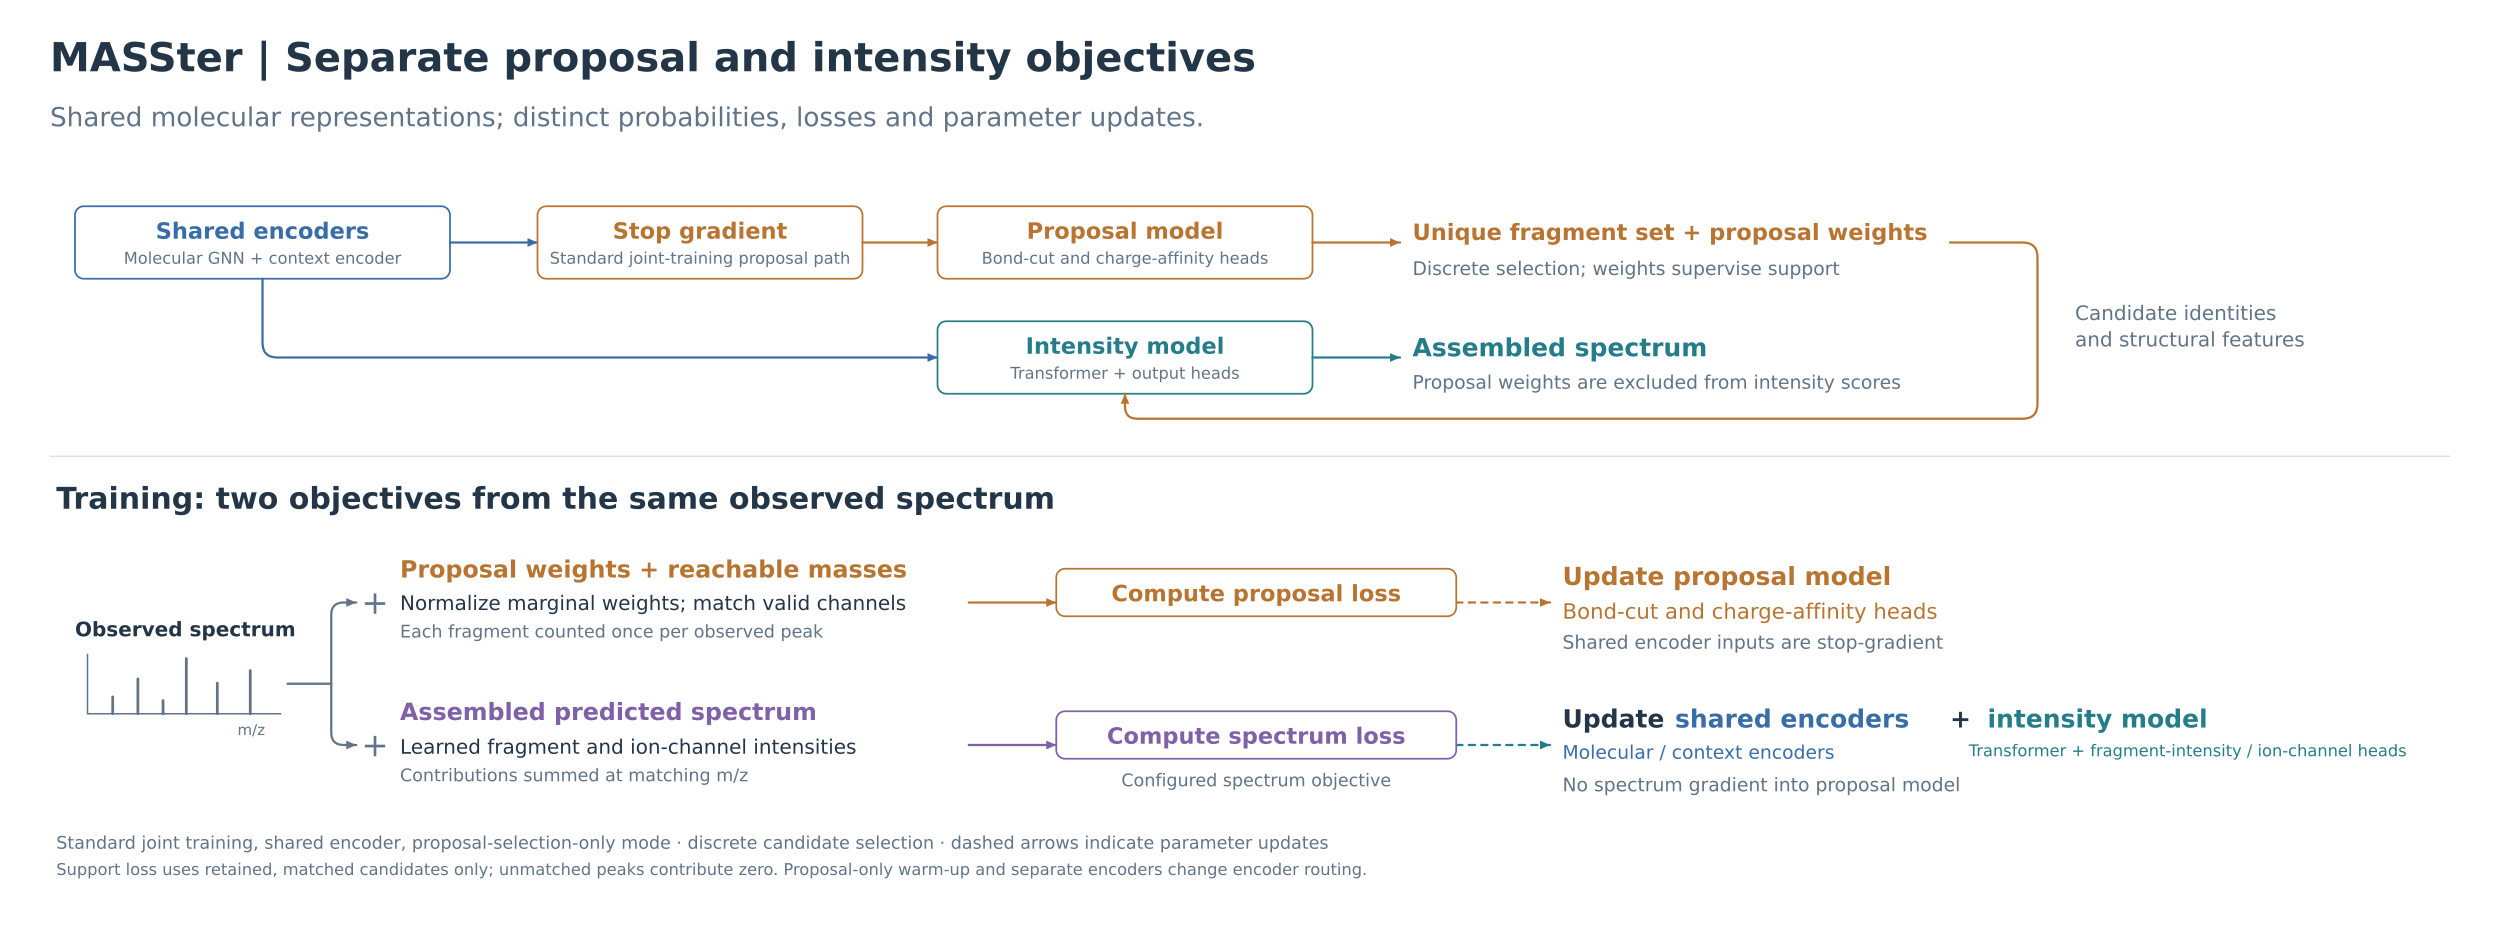
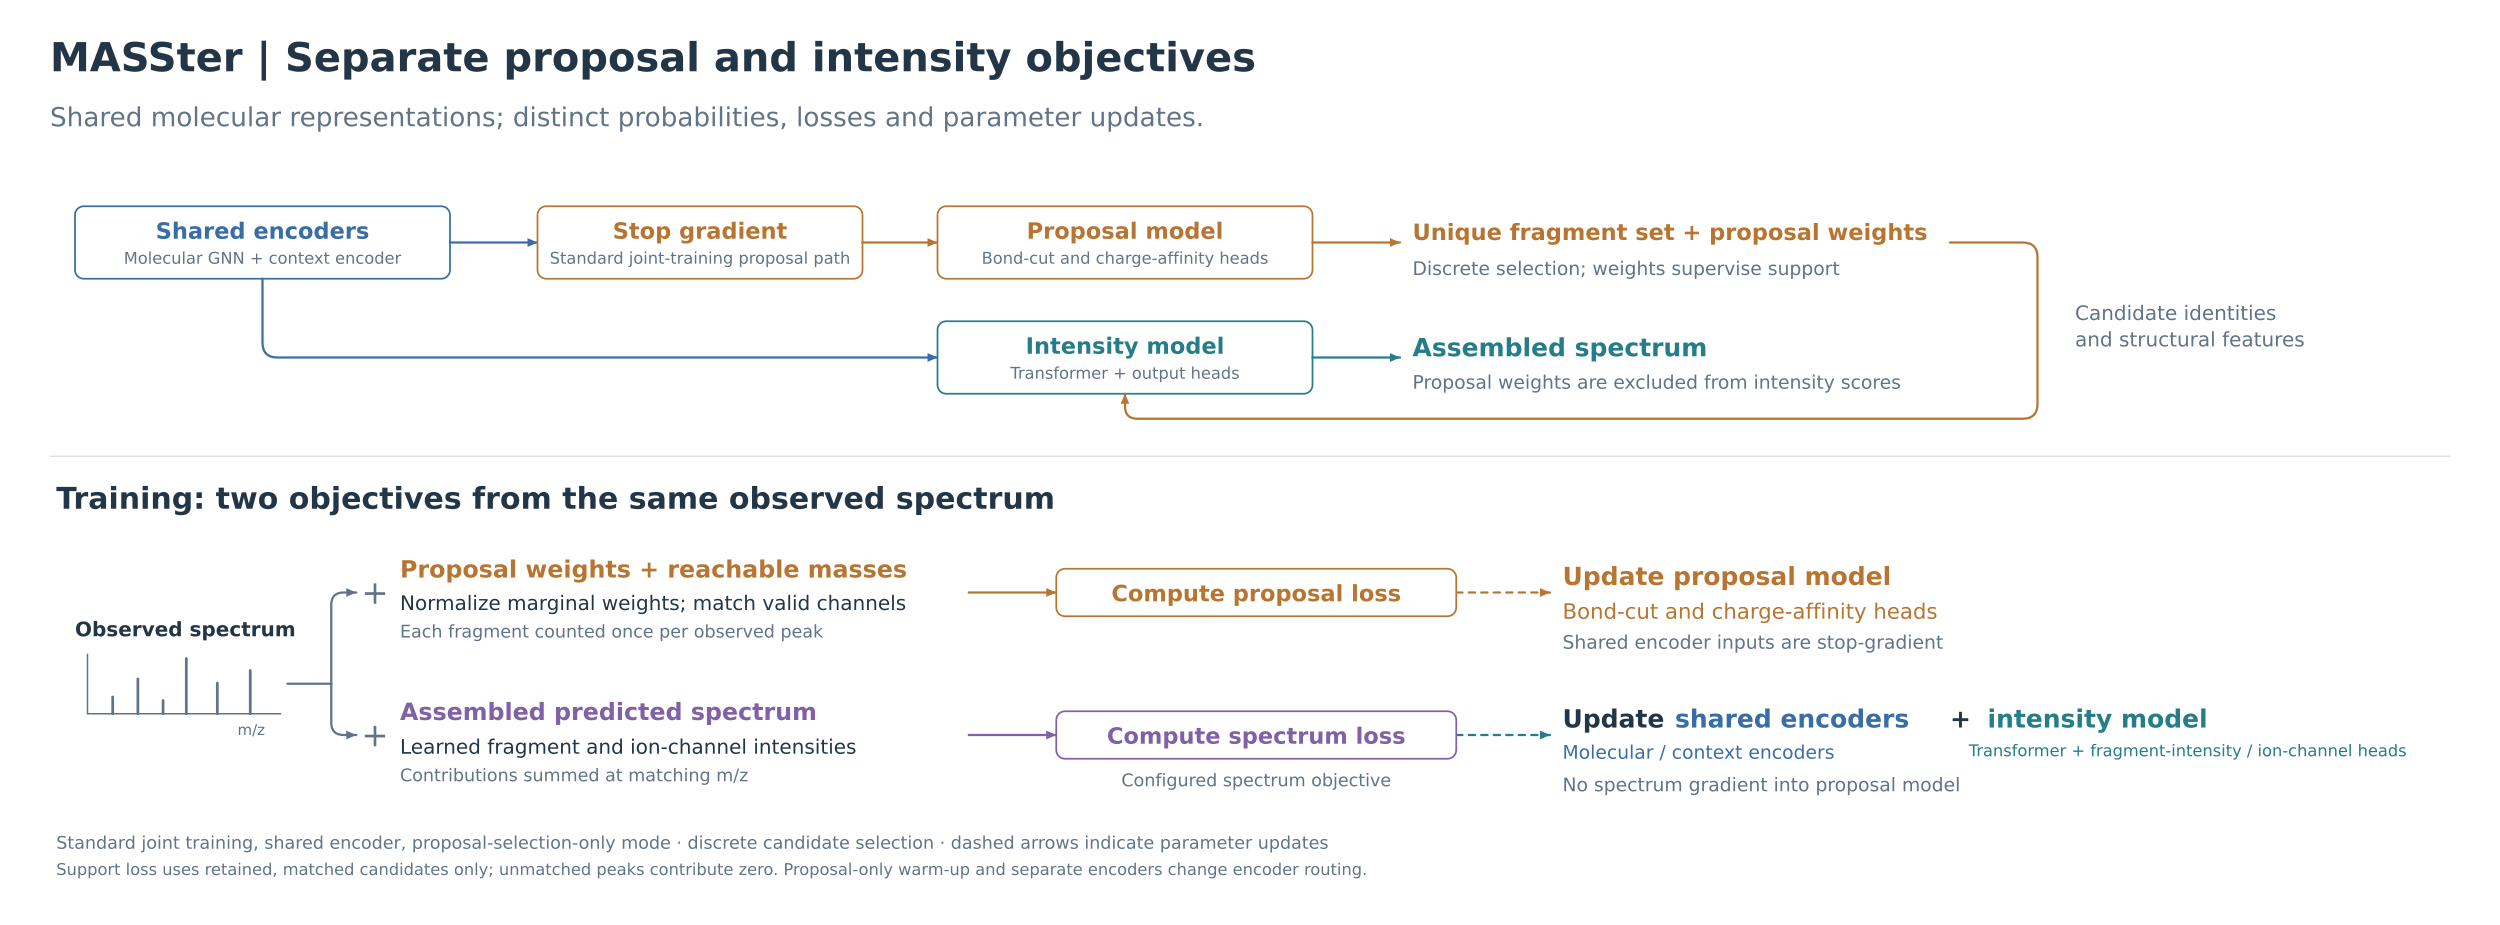
<svg xmlns="http://www.w3.org/2000/svg" width="2000" height="740" viewBox="0 0 2000 740">
  <rect width="2000" height="740" fill="white" />
  <text font-family="DejaVu Sans, sans-serif" font-size="32" font-weight="700" text-anchor="start" x="40" y="57.0" fill="#233647">MASSter | Separate proposal and intensity objectives</text>
  <text font-family="DejaVu Sans, sans-serif" font-size="21" font-weight="400" text-anchor="start" x="40" y="101.0" fill="#617487">Shared molecular representations; distinct probabilities, losses and parameter updates.</text>
  <rect stroke-width="1.4" x="60" y="165" width="300" height="58" rx="7" fill="#FFFFFF" stroke="#396DA7" />
  <text font-family="DejaVu Sans, sans-serif" font-size="18" font-weight="700" text-anchor="middle" x="210.0" y="191.0" fill="#396DA7">Shared encoders</text>
  <text font-family="DejaVu Sans, sans-serif" font-size="13" font-weight="400" text-anchor="middle" x="210.0" y="211.0" fill="#617487">Molecular GNN + context encoder</text>
  <path d="M 360 194 L 430 194" fill="none" stroke="#396DA7" stroke-width="1.8" stroke-linecap="round" stroke-linejoin="round" />
  <polygon points="430,194 422.0,190.5 422.0,197.5" fill="#396DA7" />
  <rect stroke-width="1.4" x="430" y="165" width="260" height="58" rx="7" fill="#FFFFFF" stroke="#B87532" />
  <text font-family="DejaVu Sans, sans-serif" font-size="18" font-weight="700" text-anchor="middle" x="560.0" y="191.0" fill="#B87532">Stop gradient</text>
  <text font-family="DejaVu Sans, sans-serif" font-size="13" font-weight="400" text-anchor="middle" x="560.0" y="211.0" fill="#617487">Standard joint-training proposal path</text>
  <path d="M 690 194 L 750 194" fill="none" stroke="#B87532" stroke-width="1.8" stroke-linecap="round" stroke-linejoin="round" />
  <polygon points="750,194 742.0,190.5 742.0,197.5" fill="#B87532" />
  <rect stroke-width="1.4" x="750" y="165" width="300" height="58" rx="7" fill="#FFFFFF" stroke="#B87532" />
  <text font-family="DejaVu Sans, sans-serif" font-size="18" font-weight="700" text-anchor="middle" x="900.0" y="191.0" fill="#B87532">Proposal model</text>
  <text font-family="DejaVu Sans, sans-serif" font-size="13" font-weight="400" text-anchor="middle" x="900.0" y="211.0" fill="#617487">Bond-cut and charge-affinity heads</text>
  <path d="M 1050 194 L 1120 194" fill="none" stroke="#B87532" stroke-width="1.8" stroke-linecap="round" stroke-linejoin="round" />
  <polygon points="1120,194 1112.0,190.5 1112.0,197.5" fill="#B87532" />
  <text font-family="DejaVu Sans, sans-serif" font-size="18" font-weight="700" text-anchor="start" x="1130" y="192.0" fill="#B87532">Unique fragment set + proposal weights</text>
  <text font-family="DejaVu Sans, sans-serif" font-size="15" font-weight="400" text-anchor="start" x="1130" y="220.0" fill="#617487">Discrete selection; weights supervise support</text>
  <path d="M 210 223 L 210.0 274.0 Q 210 286 222.0 286.0 L 750 286" fill="none" stroke="#396DA7" stroke-width="1.8" stroke-linecap="round" stroke-linejoin="round" />
  <polygon points="750,286 742.0,282.5 742.0,289.5" fill="#396DA7" />
  <rect stroke-width="1.4" x="750" y="257" width="300" height="58" rx="7" fill="#FFFFFF" stroke="#247D89" />
  <text font-family="DejaVu Sans, sans-serif" font-size="18" font-weight="700" text-anchor="middle" x="900.0" y="283.0" fill="#247D89">Intensity model</text>
  <text font-family="DejaVu Sans, sans-serif" font-size="13" font-weight="400" text-anchor="middle" x="900.0" y="303.0" fill="#617487">Transformer + output heads</text>
  <path d="M 1050 286 L 1120 286" fill="none" stroke="#247D89" stroke-width="1.8" stroke-linecap="round" stroke-linejoin="round" />
  <polygon points="1120,286 1112.0,282.5 1112.0,289.5" fill="#247D89" />
  <text font-family="DejaVu Sans, sans-serif" font-size="20" font-weight="700" text-anchor="start" x="1130" y="285.0" fill="#247D89">Assembled spectrum</text>
  <text font-family="DejaVu Sans, sans-serif" font-size="15" font-weight="400" text-anchor="start" x="1130" y="311.0" fill="#617487">Proposal weights are excluded from intensity scores</text>
  <path d="M 1560 194 L 1618.0 194.0 Q 1630 194 1630.0 206.0 L 1630.0 323.0 Q 1630 335 1618.0 335.0 L 910.0 335.0 Q 900 335 900.0 325.0 L 900 315" fill="none" stroke="#B87532" stroke-width="1.8" stroke-linecap="round" stroke-linejoin="round" />
  <polygon points="900,315 896.5,323.0 903.5,323.0" fill="#B87532" />
  <text font-family="DejaVu Sans, sans-serif" font-size="16" font-weight="400" text-anchor="start" x="1660" y="256.0" fill="#617487">Candidate identities</text>
  <text font-family="DejaVu Sans, sans-serif" font-size="16" font-weight="400" text-anchor="start" x="1660" y="277.12" fill="#617487">and structural features</text>
  <path d="M 40 365 L 1960 365" fill="none" stroke="#D6DEE4" stroke-width="1" stroke-linecap="round" stroke-linejoin="round" />
  <text font-family="DejaVu Sans, sans-serif" font-size="24" font-weight="700" text-anchor="start" x="45" y="407.0" fill="#233647">Training: two objectives from the same observed spectrum</text>
  <text font-family="DejaVu Sans, sans-serif" font-size="16" font-weight="700" text-anchor="start" x="60" y="509.0" fill="#233647">Observed spectrum</text>
  <path d="M 70 523 L 70 571 L 225 571" fill="none" stroke="#617487" stroke-width="1.2" stroke-linecap="butt" stroke-linejoin="miter" />
  <path d="M 90.15 571 L 90.15 557.56" fill="none" stroke="#617487" stroke-width="2.2" stroke-linecap="round" stroke-linejoin="round" />
  <path d="M 110.3 571 L 110.3 543.16" fill="none" stroke="#617487" stroke-width="2.2" stroke-linecap="round" stroke-linejoin="round" />
  <path d="M 130.45 571 L 130.45 560.44" fill="none" stroke="#617487" stroke-width="2.2" stroke-linecap="round" stroke-linejoin="round" />
  <path d="M 149.05 571 L 149.05 526.84" fill="none" stroke="#617487" stroke-width="2.2" stroke-linecap="round" stroke-linejoin="round" />
  <path d="M 173.85 571 L 173.85 546.52" fill="none" stroke="#617487" stroke-width="2.2" stroke-linecap="round" stroke-linejoin="round" />
  <path d="M 200.2 571 L 200.2 536.44" fill="none" stroke="#617487" stroke-width="2.2" stroke-linecap="round" stroke-linejoin="round" />
  <text font-family="DejaVu Sans, sans-serif" font-size="12" font-weight="400" text-anchor="start" x="190" y="588.0" fill="#617487">m/z</text>
  <path d="M 230 547 L 265 547" fill="none" stroke="#617487" stroke-width="1.8" stroke-linecap="round" stroke-linejoin="round" />
-   <path d="M 265 547 L 265.0 492.0 Q 265 482 275.0 482.0 L 285 482" fill="none" stroke="#617487" stroke-width="1.8" stroke-linecap="round" stroke-linejoin="round" />
-   <polygon points="285,482 277.0,478.5 277.0,485.5" fill="#617487" />
-   <text font-family="DejaVu Sans, sans-serif" font-size="26" font-weight="400" text-anchor="middle" x="300.0" y="491.0" fill="#617487">+</text>
-   <path d="M 775 482 L 845 482" fill="none" stroke="#B87532" stroke-width="1.8" stroke-linecap="round" stroke-linejoin="round" />
-   <polygon points="845,482 837.0,478.5 837.0,485.5" fill="#B87532" />
-   <path d="M 1165 482 L 1240 482" fill="none" stroke="#B87532" stroke-width="1.8" stroke-linecap="round" stroke-linejoin="round" stroke-dasharray="5 5" />
-   <polygon points="1240,482 1232.0,478.5 1232.0,485.5" fill="#B87532" />
-   <path d="M 265 547 L 265.0 586.0 Q 265 596 275.0 596.0 L 285 596" fill="none" stroke="#617487" stroke-width="1.8" stroke-linecap="round" stroke-linejoin="round" />
-   <polygon points="285,596 277.0,592.5 277.0,599.5" fill="#617487" />
-   <text font-family="DejaVu Sans, sans-serif" font-size="26" font-weight="400" text-anchor="middle" x="300.0" y="605.0" fill="#617487">+</text>
-   <path d="M 775 596 L 845 596" fill="none" stroke="#8060A6" stroke-width="1.8" stroke-linecap="round" stroke-linejoin="round" />
-   <polygon points="845,596 837.0,592.5 837.0,599.5" fill="#8060A6" />
-   <path d="M 1165 596 L 1240 596" fill="none" stroke="#247D89" stroke-width="1.8" stroke-linecap="round" stroke-linejoin="round" stroke-dasharray="5 5" />
-   <polygon points="1240,596 1232.0,592.5 1232.0,599.5" fill="#247D89" />
+   <path d="M 265 547 L 265.0 484.0 Q 265 474 275.0 474.0 L 285 474" fill="none" stroke="#617487" stroke-width="1.8" stroke-linecap="round" stroke-linejoin="round" />
+   <polygon points="285,474 277.0,470.5 277.0,477.5" fill="#617487" />
+   <text font-family="DejaVu Sans, sans-serif" font-size="26" font-weight="400" text-anchor="middle" x="300.0" y="483.0" fill="#617487">+</text>
+   <path d="M 775 474 L 845 474" fill="none" stroke="#B87532" stroke-width="1.8" stroke-linecap="round" stroke-linejoin="round" />
+   <polygon points="845,474 837.0,470.5 837.0,477.5" fill="#B87532" />
+   <path d="M 1165 474 L 1240 474" fill="none" stroke="#B87532" stroke-width="1.8" stroke-linecap="round" stroke-linejoin="round" stroke-dasharray="5 5" />
+   <polygon points="1240,474 1232.0,470.5 1232.0,477.5" fill="#B87532" />
+   <path d="M 265 547 L 265.0 578.0 Q 265 588 275.0 588.0 L 285 588" fill="none" stroke="#617487" stroke-width="1.8" stroke-linecap="round" stroke-linejoin="round" />
+   <polygon points="285,588 277.0,584.5 277.0,591.5" fill="#617487" />
+   <text font-family="DejaVu Sans, sans-serif" font-size="26" font-weight="400" text-anchor="middle" x="300.0" y="597.0" fill="#617487">+</text>
+   <path d="M 775 588 L 845 588" fill="none" stroke="#8060A6" stroke-width="1.8" stroke-linecap="round" stroke-linejoin="round" />
+   <polygon points="845,588 837.0,584.5 837.0,591.5" fill="#8060A6" />
+   <path d="M 1165 588 L 1240 588" fill="none" stroke="#247D89" stroke-width="1.8" stroke-linecap="round" stroke-linejoin="round" stroke-dasharray="5 5" />
+   <polygon points="1240,588 1232.0,584.5 1232.0,591.5" fill="#247D89" />
  <text font-family="DejaVu Sans, sans-serif" font-size="19" font-weight="700" text-anchor="start" x="320" y="462.0" fill="#B87532">Proposal weights + reachable masses</text>
  <text font-family="DejaVu Sans, sans-serif" font-size="16" font-weight="400" text-anchor="start" x="320" y="488.0" fill="#233647">Normalize marginal weights; match valid channels</text>
  <text font-family="DejaVu Sans, sans-serif" font-size="14" font-weight="400" text-anchor="start" x="320" y="510.0" fill="#617487">Each fragment counted once per observed peak</text>
  <rect stroke-width="1.4" x="845" y="455" width="320" height="38" rx="7" fill="#FFFFFF" stroke="#B87532" />
  <text font-family="DejaVu Sans, sans-serif" font-size="18" font-weight="700" text-anchor="middle" x="1005.0" y="481.0" fill="#B87532">Compute proposal loss</text>
  <text font-family="DejaVu Sans, sans-serif" font-size="20" font-weight="700" text-anchor="start" x="1250" y="468.0" fill="#B87532">Update proposal model</text>
  <text font-family="DejaVu Sans, sans-serif" font-size="17" font-weight="400" text-anchor="start" x="1250" y="495.0" fill="#B87532">Bond-cut and charge-affinity heads</text>
  <text font-family="DejaVu Sans, sans-serif" font-size="15" font-weight="400" text-anchor="start" x="1250" y="519.0" fill="#617487">Shared encoder inputs are stop-gradient</text>
  <text font-family="DejaVu Sans, sans-serif" font-size="19" font-weight="700" text-anchor="start" x="320" y="576.0" fill="#8060A6">Assembled predicted spectrum</text>
  <text font-family="DejaVu Sans, sans-serif" font-size="16" font-weight="400" text-anchor="start" x="320" y="603.0" fill="#233647">Learned fragment and ion-channel intensities</text>
  <text font-family="DejaVu Sans, sans-serif" font-size="14" font-weight="400" text-anchor="start" x="320" y="625.0" fill="#617487">Contributions summed at matching m/z</text>
  <rect stroke-width="1.4" x="845" y="569" width="320" height="38" rx="7" fill="#FFFFFF" stroke="#8060A6" />
  <text font-family="DejaVu Sans, sans-serif" font-size="18" font-weight="700" text-anchor="middle" x="1005.0" y="595.0" fill="#8060A6">Compute spectrum loss</text>
  <text font-family="DejaVu Sans, sans-serif" font-size="14" font-weight="400" text-anchor="middle" x="1005.0" y="629.0" fill="#617487">Configured spectrum objective</text>
  <text font-family="DejaVu Sans, sans-serif" font-size="20" font-weight="700" text-anchor="start" x="1250" y="582.0" fill="#233647">Update</text>
  <text font-family="DejaVu Sans, sans-serif" font-size="20" font-weight="700" text-anchor="start" x="1340" y="582.0" fill="#396DA7">shared encoders</text>
  <text font-family="DejaVu Sans, sans-serif" font-size="20" font-weight="700" text-anchor="start" x="1560" y="582.0" fill="#233647">+</text>
  <text font-family="DejaVu Sans, sans-serif" font-size="20" font-weight="700" text-anchor="start" x="1590" y="582.0" fill="#247D89">intensity model</text>
  <text font-family="DejaVu Sans, sans-serif" font-size="15" font-weight="400" text-anchor="start" x="1250" y="607.0" fill="#396DA7">Molecular / context encoders</text>
  <text font-family="DejaVu Sans, sans-serif" font-size="13" font-weight="400" text-anchor="start" x="1575" y="605.0" fill="#247D89">Transformer + fragment-intensity / ion-channel heads</text>
  <text font-family="DejaVu Sans, sans-serif" font-size="15" font-weight="400" text-anchor="start" x="1250" y="633.0" fill="#617487">No spectrum gradient into proposal model</text>
  <text font-family="DejaVu Sans, sans-serif" font-size="14" font-weight="400" text-anchor="start" x="45" y="679.0" fill="#617487">Standard joint training, shared encoder, proposal-selection-only mode · discrete candidate selection · dashed arrows indicate parameter updates</text>
  <text font-family="DejaVu Sans, sans-serif" font-size="13" font-weight="400" text-anchor="start" x="45" y="700.0" fill="#617487">Support loss uses retained, matched candidates only; unmatched peaks contribute zero. Proposal-only warm-up and separate encoders change encoder routing.</text>
</svg>
